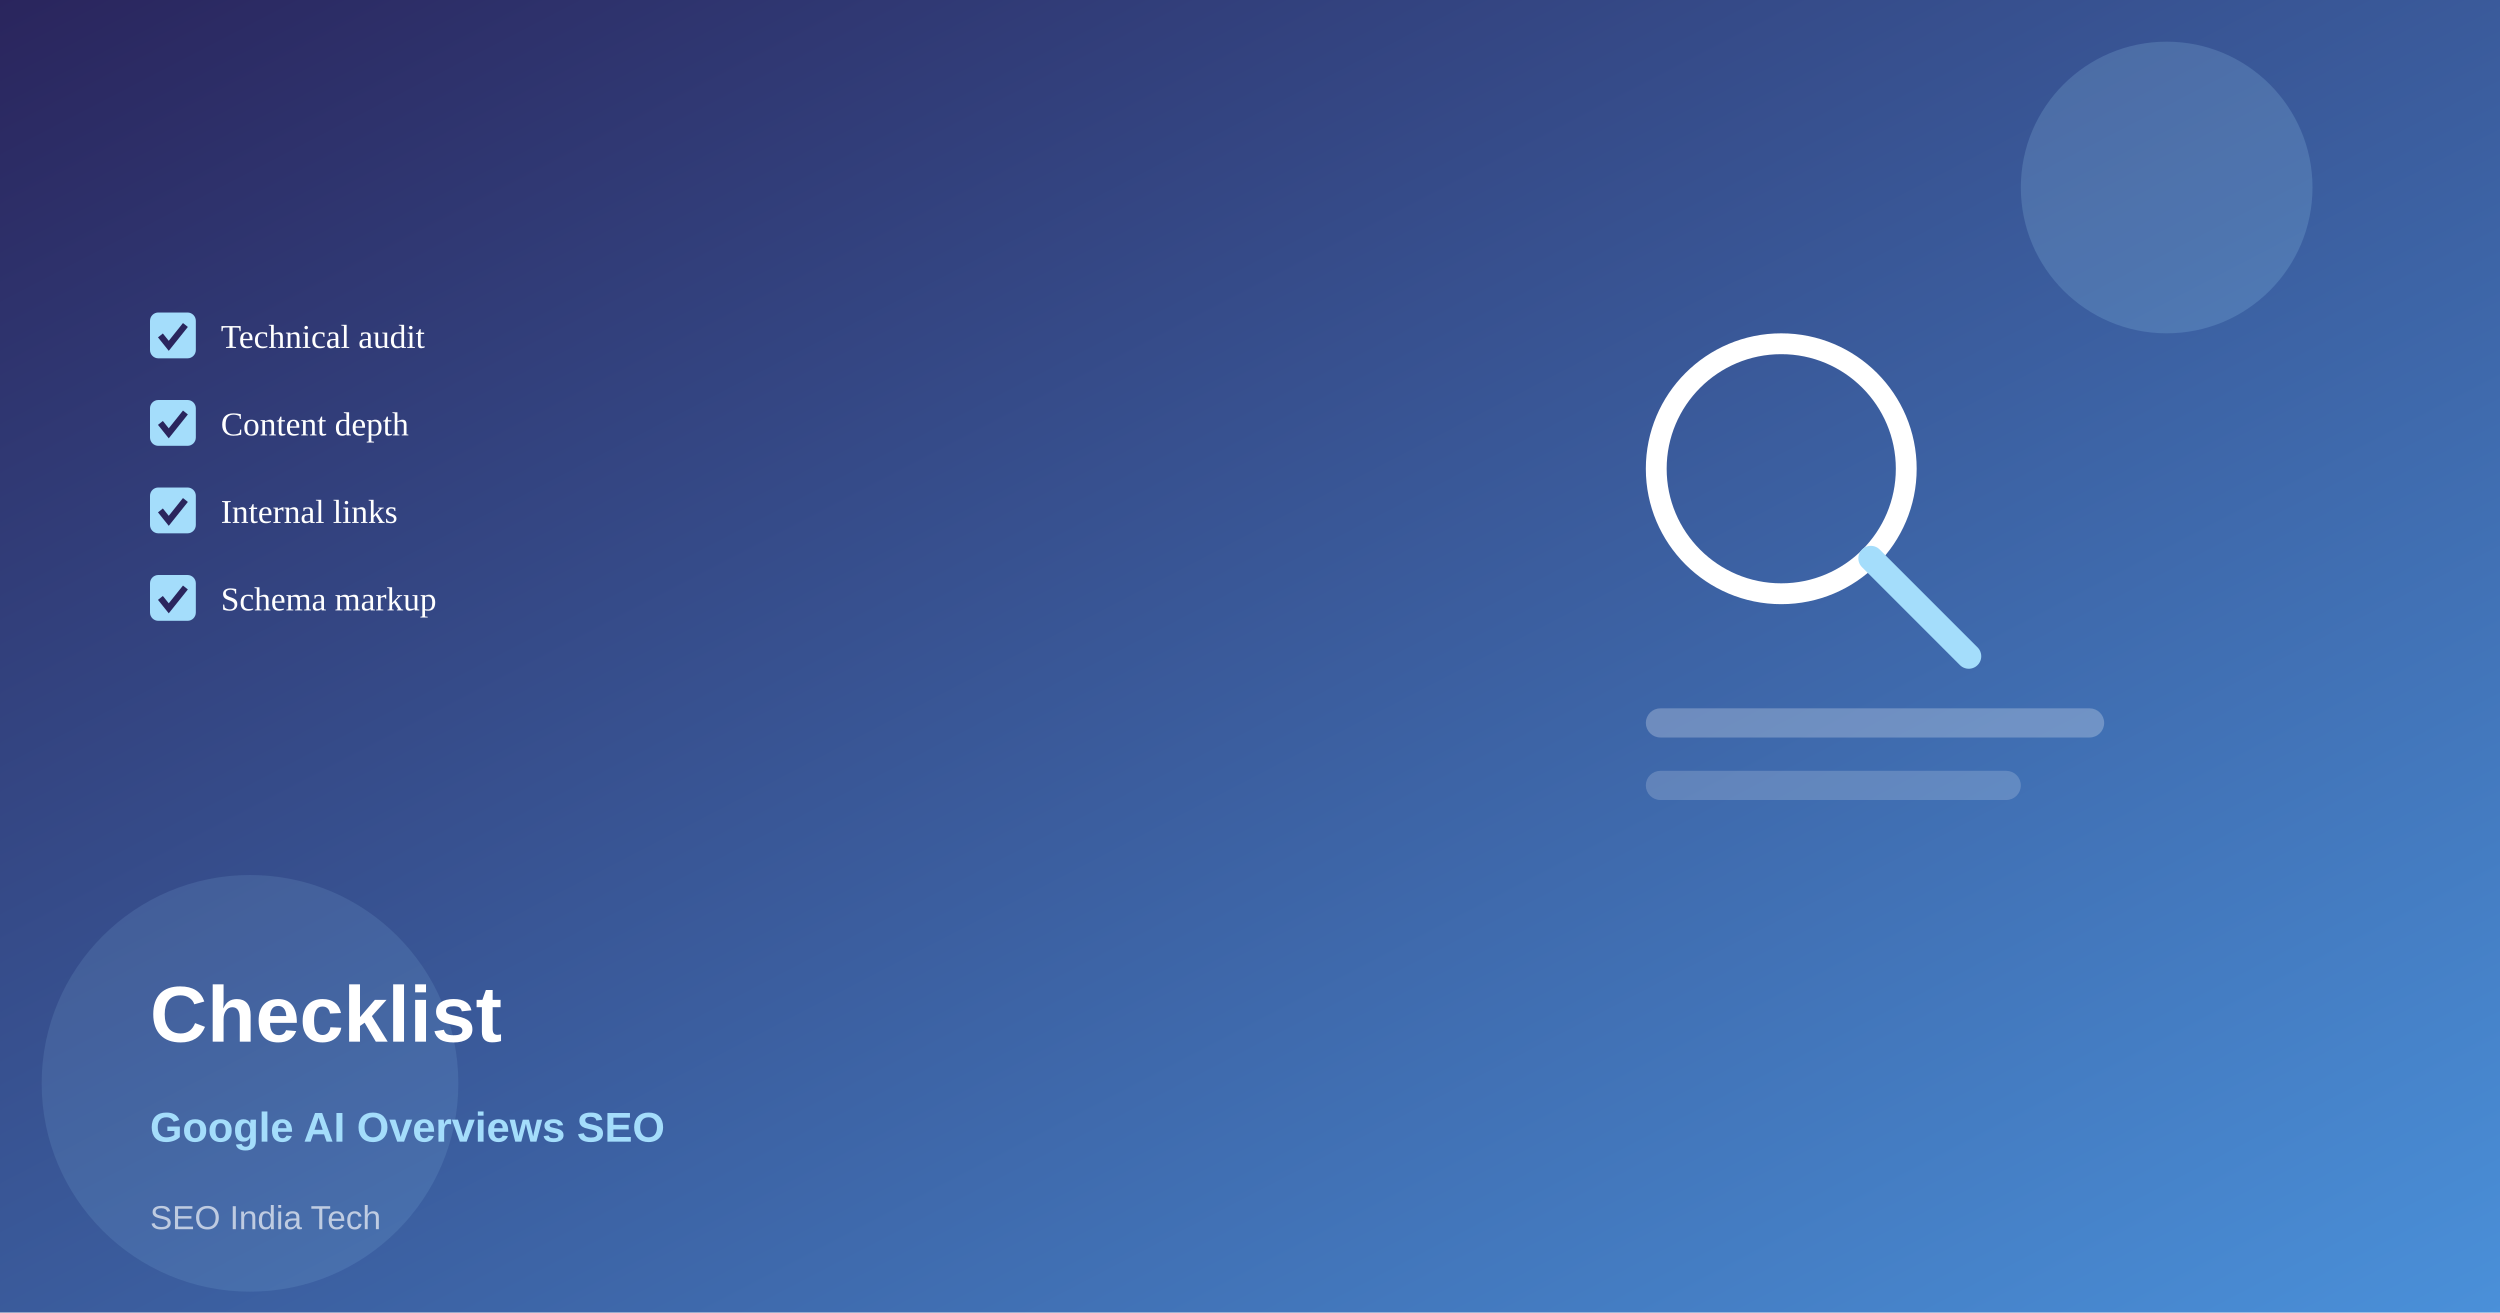
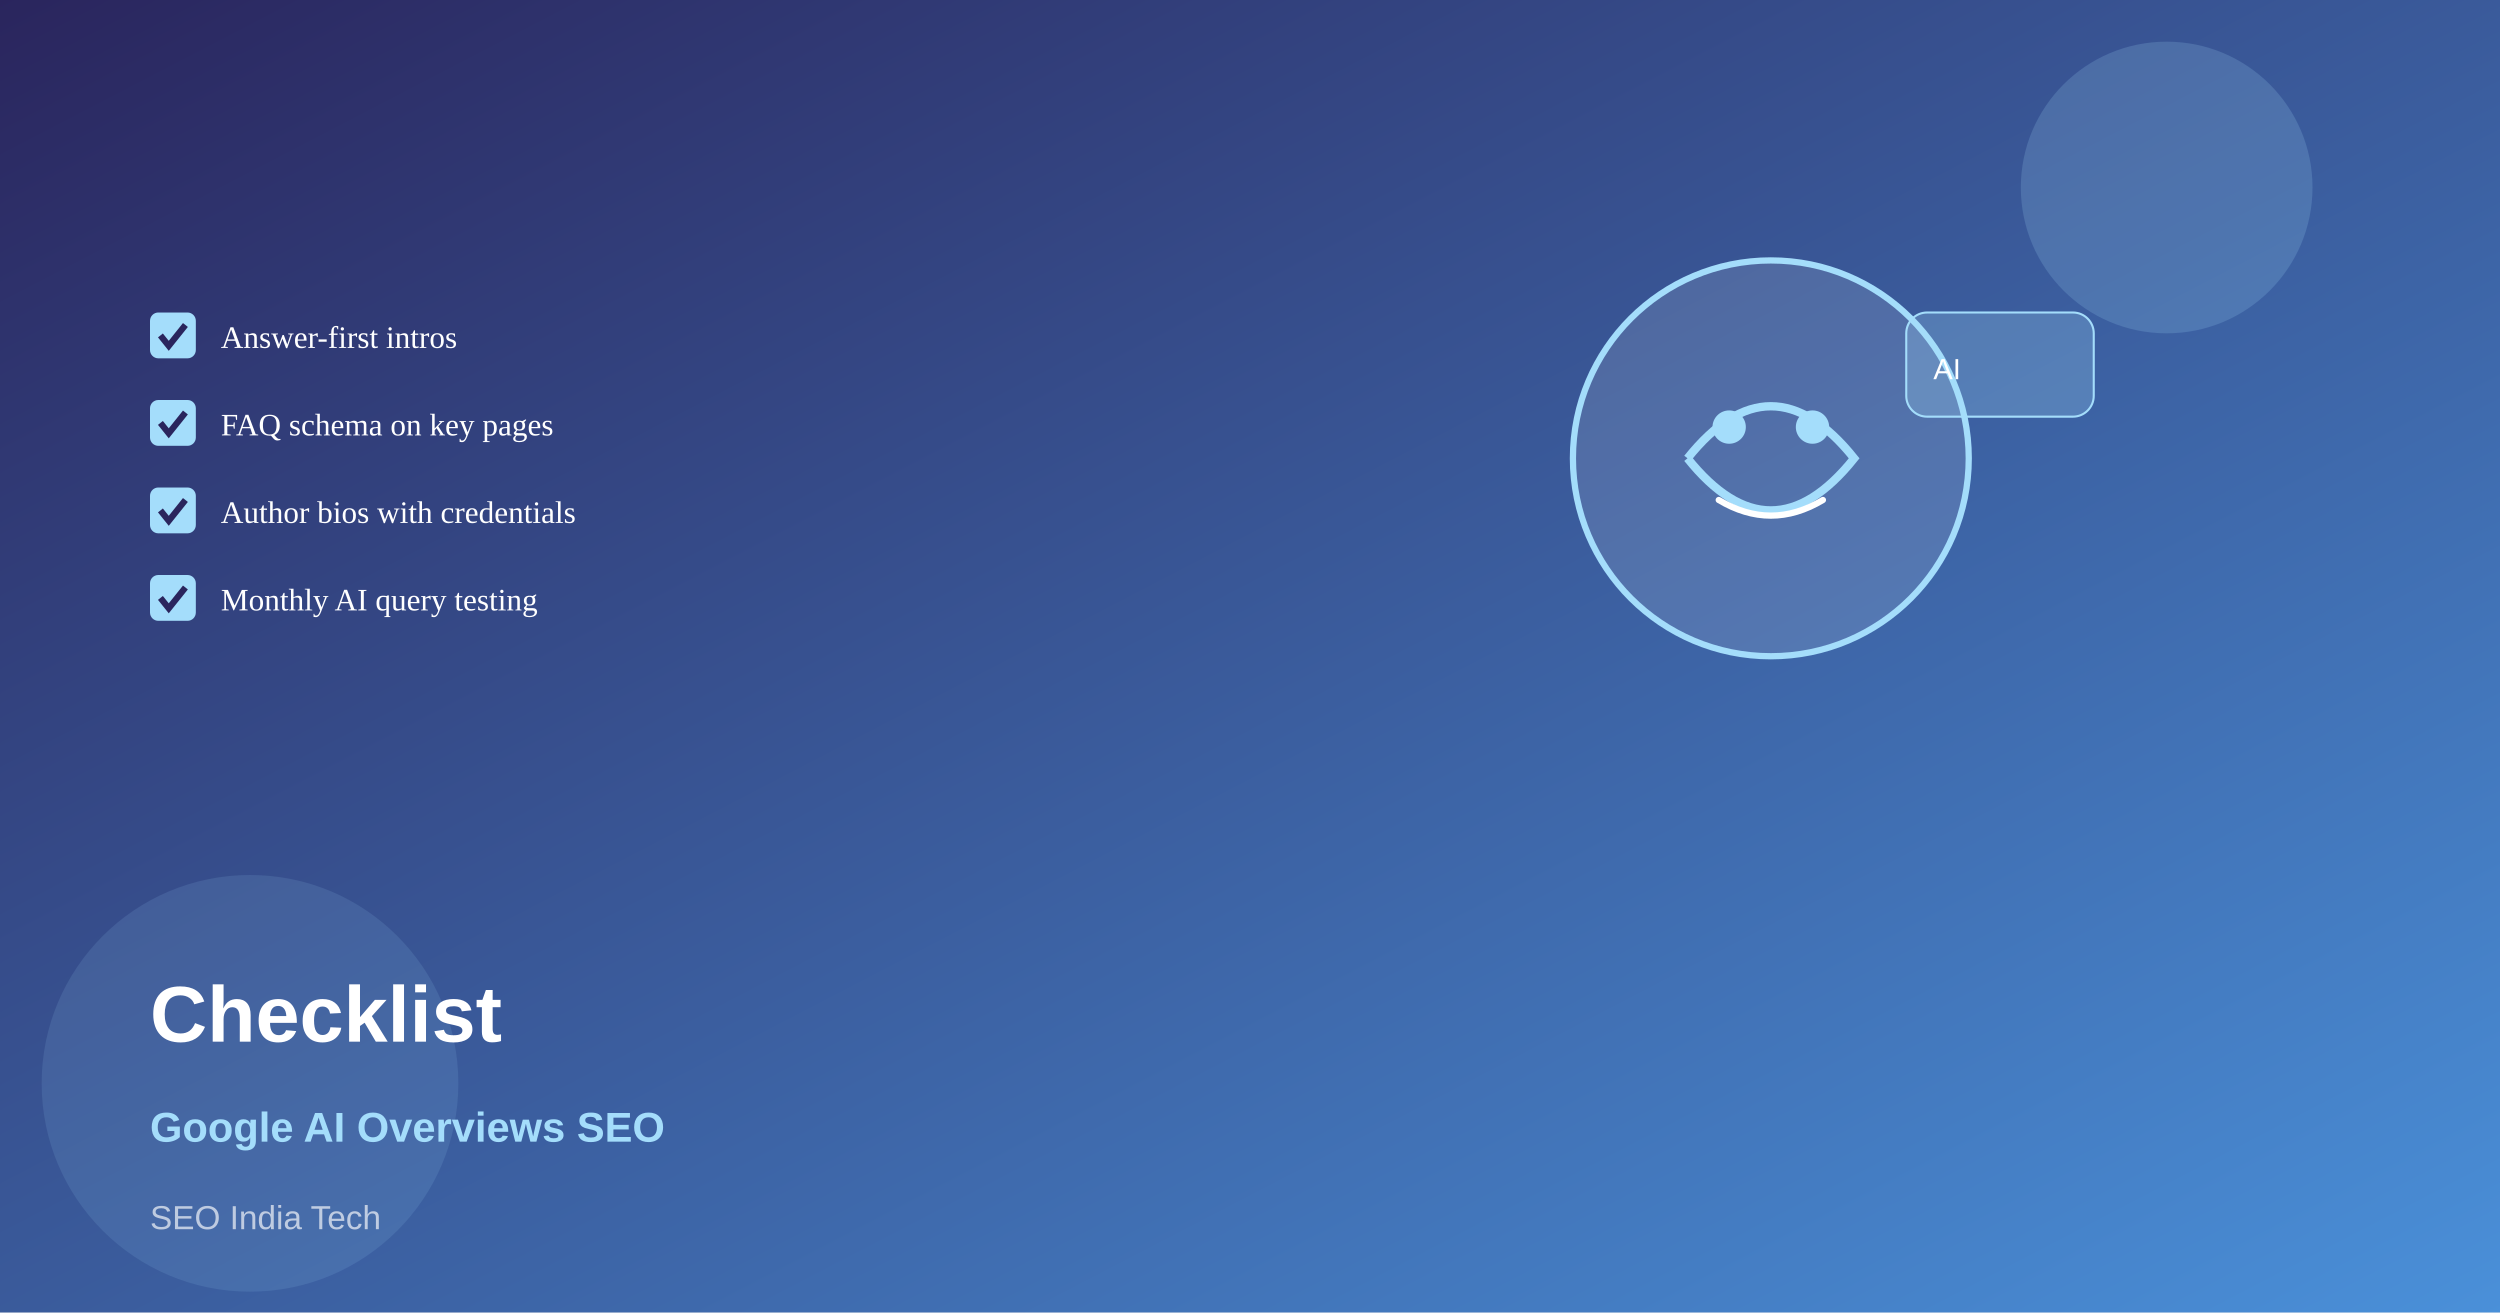
<svg xmlns="http://www.w3.org/2000/svg" width="1200" height="630" viewBox="0 0 1200 630" role="img" aria-label="Checklist">
  <defs>
    <linearGradient id="bg-checklist-google-ai-overviews-changing-business-seo" x1="0%" y1="0%" x2="100%" y2="100%">
      <stop offset="0%" stop-color="#2A255D" />
      <stop offset="100%" stop-color="#4A90D9" />
    </linearGradient>
    <filter id="shadow-checklist-google-ai-overviews-changing-business-seo" x="-20%" y="-20%" width="140%" height="140%">
      <feDropShadow dx="0" dy="8" stdDeviation="12" flood-color="#000" flood-opacity="0.25" />
    </filter>
  </defs>
  <rect width="1200" height="630" fill="url(#bg-checklist-google-ai-overviews-changing-business-seo)" />
  <circle cx="1040" cy="90" r="70" fill="#A4DDFB" opacity="0.18" />
  <circle cx="120" cy="520" r="100" fill="#A4DDFB" opacity="0.12" />
  <g transform="translate(72,150)">
    <rect width="22" height="22" rx="4" fill="#A4DDFB" />
    <path d="M5 11 L9 16 L17 6" fill="none" stroke="#2A255D" stroke-width="3" />
-     <text x="34" y="17" fill="#ffffff" font-size="16">Technical audit</text>
+     <text x="34" y="17" fill="#ffffff" font-size="15">Answer-first intros</text>
  </g>
  <g transform="translate(72,192)">
    <rect width="22" height="22" rx="4" fill="#A4DDFB" />
    <path d="M5 11 L9 16 L17 6" fill="none" stroke="#2A255D" stroke-width="3" />
-     <text x="34" y="17" fill="#ffffff" font-size="16">Content depth</text>
+     <text x="34" y="17" fill="#ffffff" font-size="15">FAQ schema on key pages</text>
  </g>
  <g transform="translate(72,234)">
    <rect width="22" height="22" rx="4" fill="#A4DDFB" />
    <path d="M5 11 L9 16 L17 6" fill="none" stroke="#2A255D" stroke-width="3" />
-     <text x="34" y="17" fill="#ffffff" font-size="16">Internal links</text>
+     <text x="34" y="17" fill="#ffffff" font-size="15">Author bios with credentials</text>
  </g>
  <g transform="translate(72,276)">
    <rect width="22" height="22" rx="4" fill="#A4DDFB" />
    <path d="M5 11 L9 16 L17 6" fill="none" stroke="#2A255D" stroke-width="3" />
-     <text x="34" y="17" fill="#ffffff" font-size="16">Schema markup</text>
+     <text x="34" y="17" fill="#ffffff" font-size="15">Monthly AI query testing</text>
  </g>
-   <g transform="translate(770,140)">
-     <circle cx="85" cy="85" r="60" fill="none" stroke="#ffffff" stroke-width="10" />
-     <line x1="128" y1="128" x2="175" y2="175" stroke="#A4DDFB" stroke-width="12" stroke-linecap="round" />
-     <rect x="20" y="200" width="220" height="14" rx="7" fill="rgba(255,255,255,0.25)" />
-     <rect x="20" y="230" width="180" height="14" rx="7" fill="rgba(255,255,255,0.18)" />
+   <g transform="translate(740,110)">
+     <circle cx="110" cy="110" r="95" fill="rgba(255,255,255,0.12)" stroke="#A4DDFB" stroke-width="3" />
+     <path d="M70 110 Q110 60 150 110 Q110 160 70 110" fill="none" stroke="#A4DDFB" stroke-width="4" />
+     <circle cx="90" cy="95" r="8" fill="#A4DDFB" />
+     <circle cx="130" cy="95" r="8" fill="#A4DDFB" />
+     <path d="M85 130 Q110 145 135 130" fill="none" stroke="#ffffff" stroke-width="3" stroke-linecap="round" />
+     <rect x="175" y="40" width="90" height="50" rx="10" fill="rgba(164,221,251,0.25)" stroke="#A4DDFB" />
+     <text x="188" y="72" fill="#ffffff" font-size="14" font-family="Arial">AI</text>
  </g>
  <text x="72" y="500" fill="#ffffff" font-family="Arial,Helvetica,sans-serif" font-size="38" font-weight="700">Checklist</text>
  <text x="72" y="548" fill="#A4DDFB" font-family="Arial,Helvetica,sans-serif" font-size="20" font-weight="600">Google AI Overviews SEO</text>
  <text x="72" y="590" fill="rgba(255,255,255,0.65)" font-family="Arial,Helvetica,sans-serif" font-size="16">SEO India Tech</text>
</svg>
